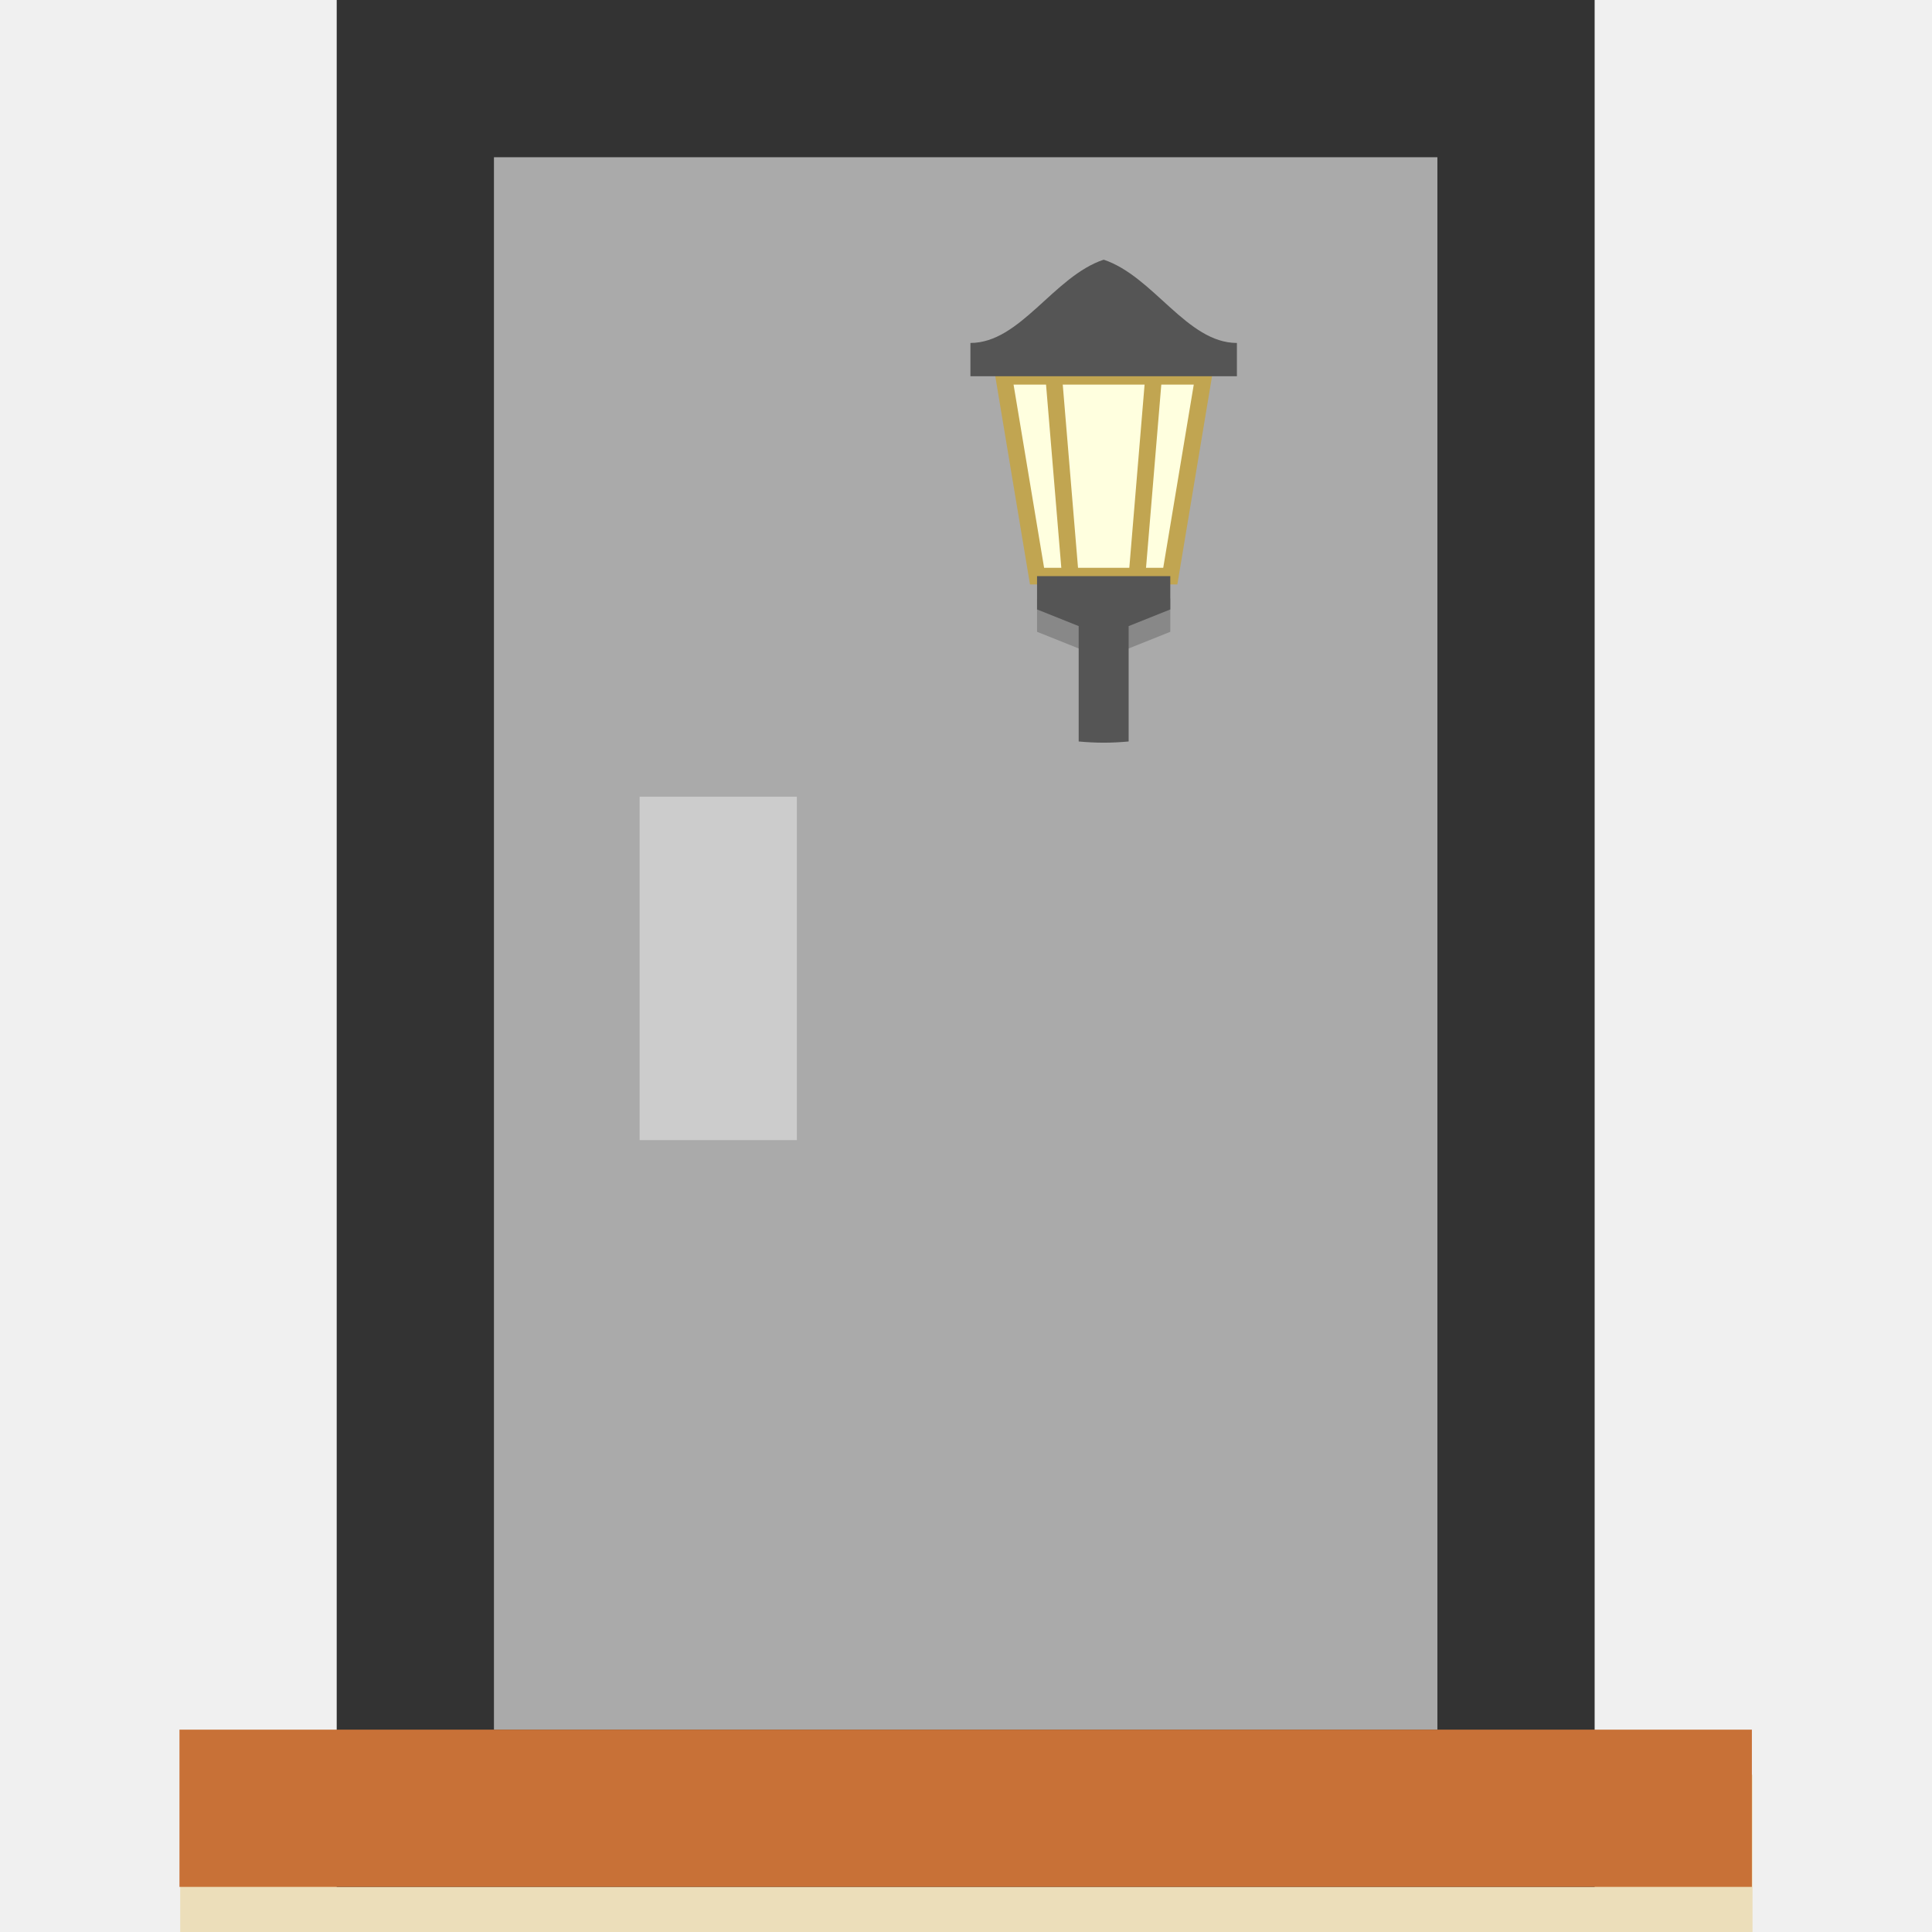
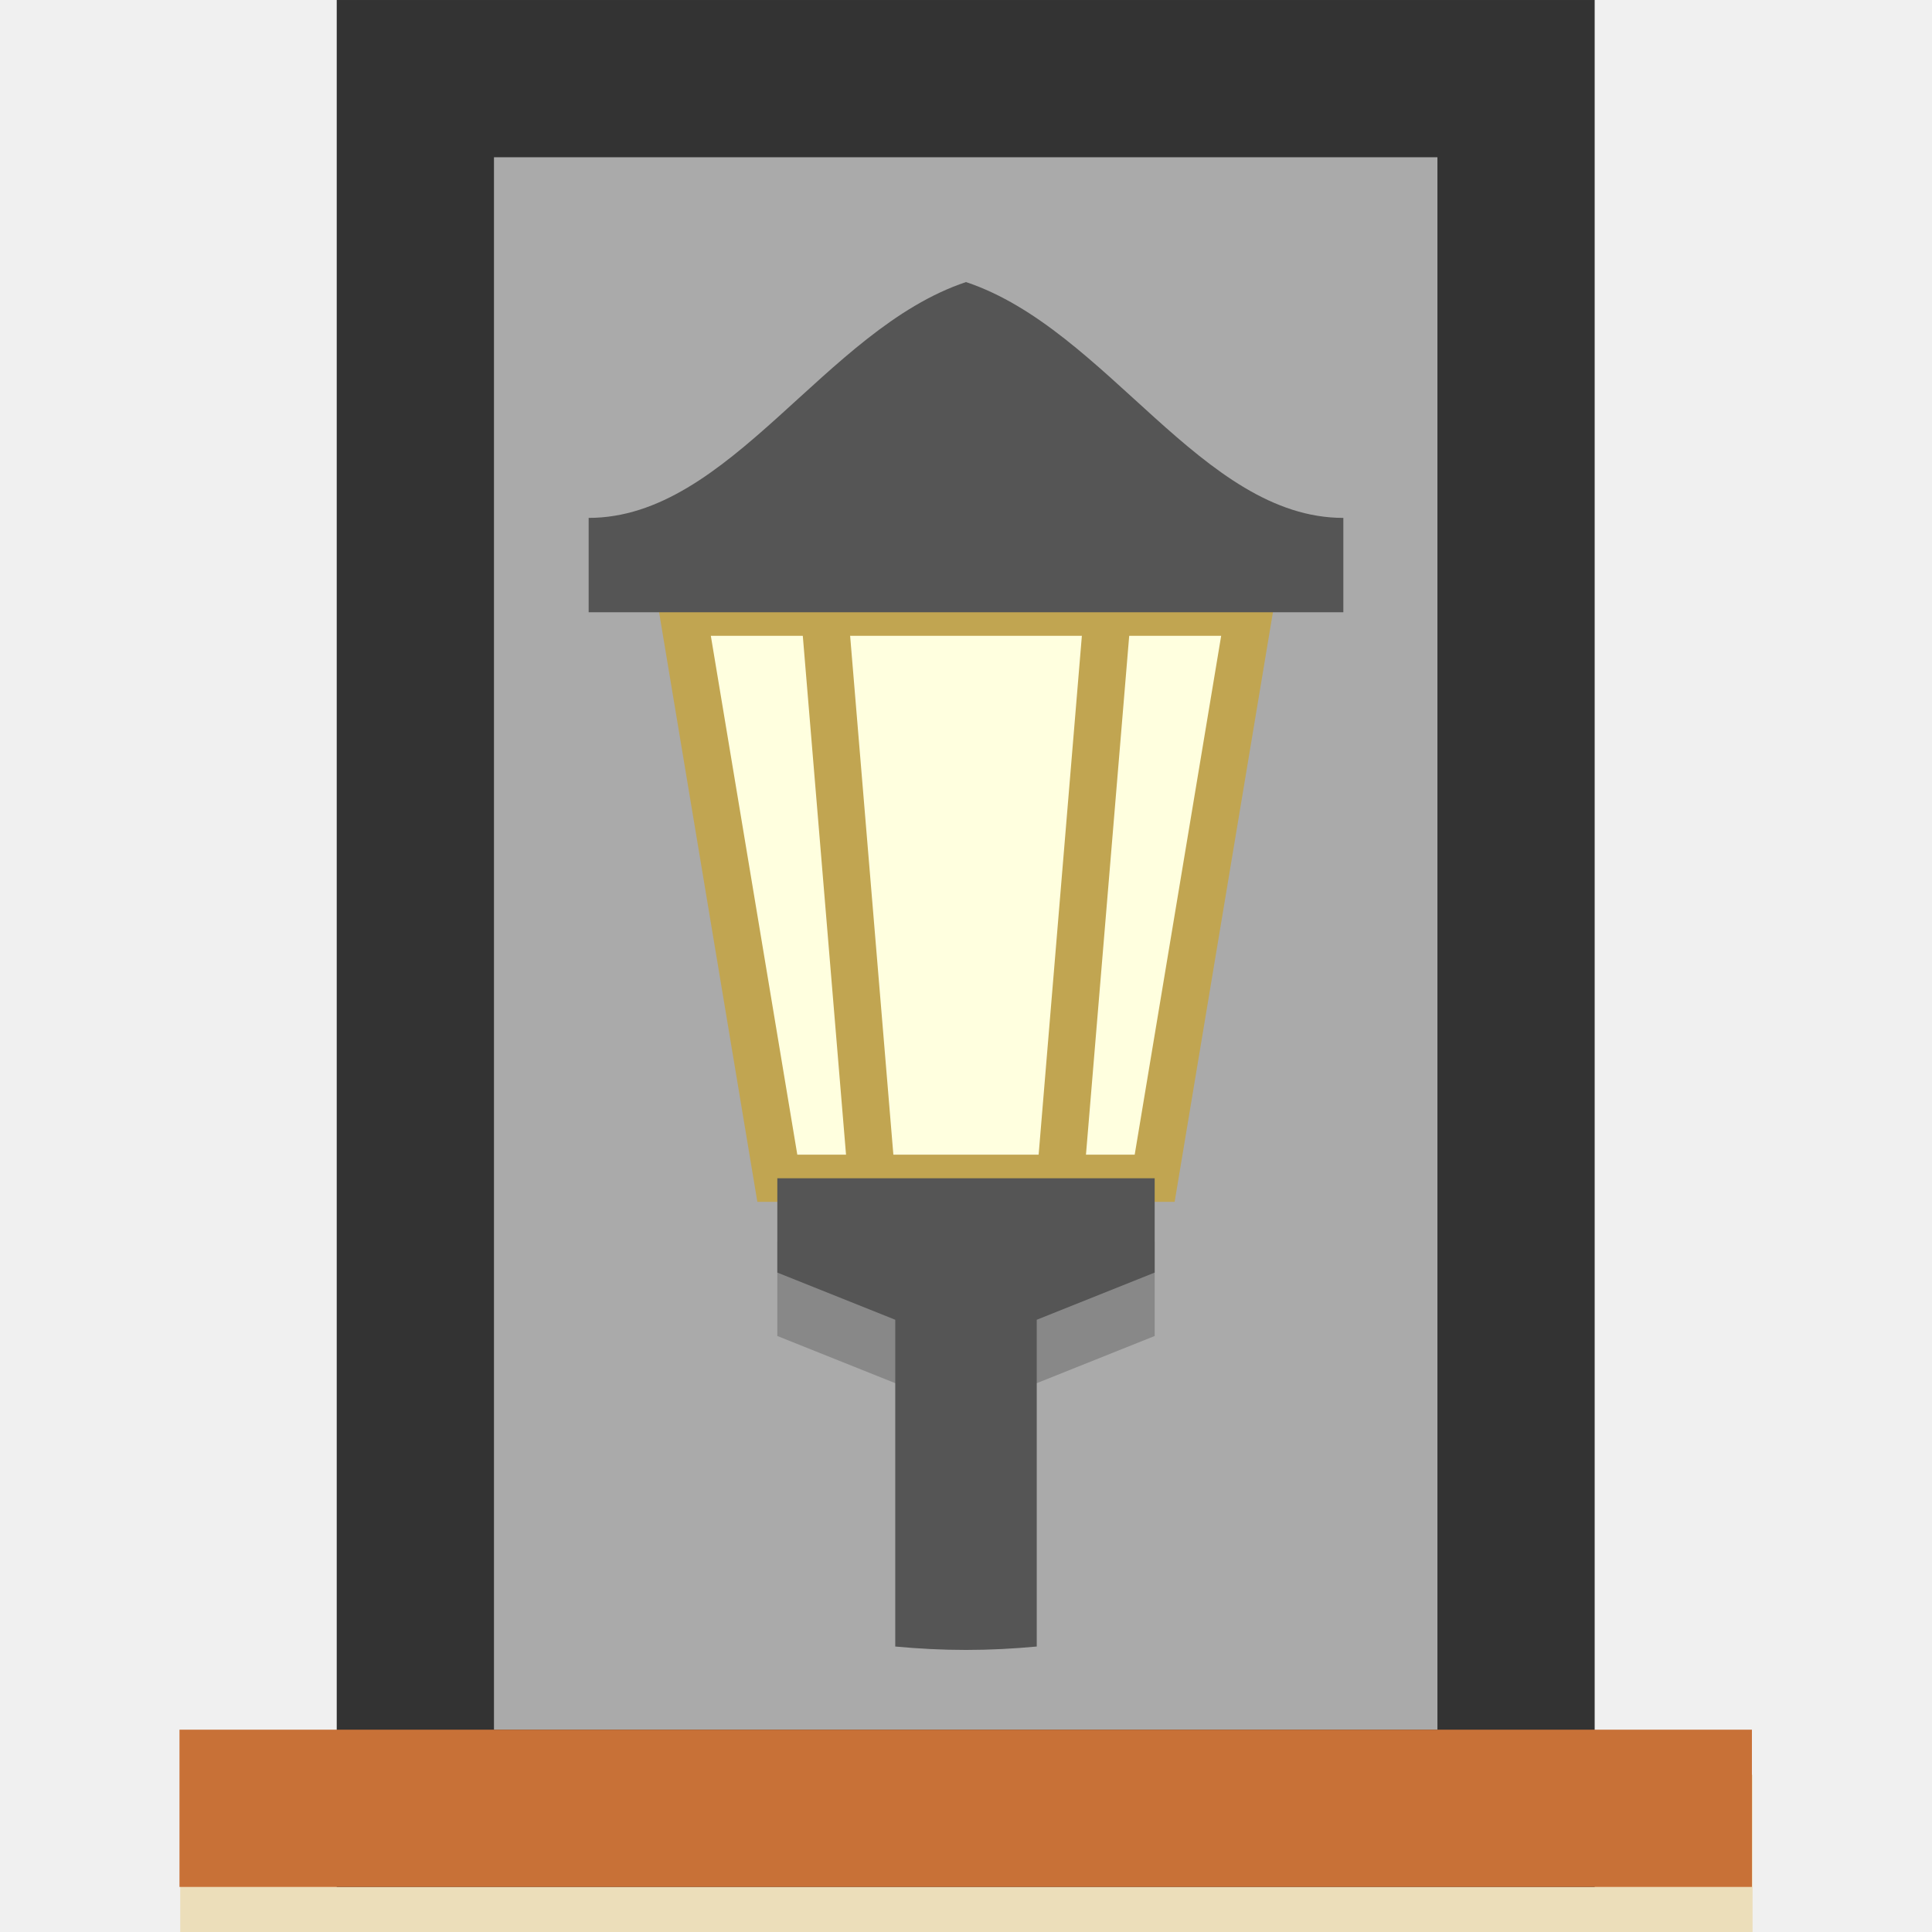
- <svg xmlns="http://www.w3.org/2000/svg" version="1.1" viewBox="0 0 128 128" xml:space="preserve" id="svg5">
-   <defs id="defs5" />
-   <g transform="matrix(1.736276,0,0,1.736276,-44.77849,-47.22697)" id="g5" style="display:inline">
-     <g transform="matrix(6,0,0,6,16,-6215.2)" id="g4" style="display:inline">
-       <path transform="matrix(0.13043,0,0,0.13043,-0.57497,1038)" d="M 25.706,108.77 H 102.37" fill="none" stroke="#c87137" stroke-width="7.667" style="mix-blend-mode:color-burn" id="path2" />
-       <g id="g3">
-         <rect x="4.273" y="1040.9" width="7" height="11" fill="#aaaaaa" stroke="#333333" id="rect2" />
-         <path d="m 2.773,1051.9 h 10" fill="none" stroke="#c87137" id="path3" />
-       </g>
+ <svg xmlns="http://www.w3.org/2000/svg" version="1.1" viewBox="0 0 128 128" xml:space="preserve">
+   <g transform="matrix(1.7363 0 0 1.7363 -44.778 -47.227)">
+     <g transform="matrix(6,0,0,6,16,-6215.2)">
+       <path transform="matrix(.13043 0 0 .13043 -.57497 1038)" d="m25.706 108.77h76.664" fill="none" stroke="#c87137" stroke-width="7.667" style="mix-blend-mode:color-burn" />
+       <rect x="4.273" y="1040.9" width="7" height="11" fill="#aaa" stroke="#333" />
+       <path d="m2.773 1051.9h10" fill="none" stroke="#c87137" />
    </g>
-     <rect transform="matrix(6,0,0,6,16.015,-6214.2)" x="5.697" y="1045.3" width="1" height="2.184" fill="#cccccc" style="display:inline;paint-order:normal" id="rect4" />
  </g>
-   <g id="g6" transform="matrix(0.3394783,0,0,0.3394783,51.67479,12.51531)" style="display:none">
-     <path d="M 64,108 C 40,108 24,96 24,76 24,56 65.882,52.522 56,16 c 0,0 32,20 24,44 0,0 8.563,-10.414 12,-16 0,0 12,12 12,32 0,20 -16,32 -40,32 z" fill="#eb650d" id="path3-7" />
-     <path d="m 88,60 c 4,8 24,28 -8,28 -8,0 4,-20 8,-28 z" fill="#e98616" id="path4-0" />
-     <path d="M 80,72 C 64,56 80,48 64,28 68,48 36,64 36,80 c 0,16 12,24 28,24 16,0 24.335,-22.671 16,-32 z" fill="#f1b014" id="path5" />
-     <path d="M 64,96 C 48,96 48,76 64,56 64,76 80,96 64,96 Z" fill="#f3f40f" id="path6" />
-   </g>
-   <g id="g8" transform="matrix(0.332184,0,0,0.332184,51.73184,13.31028)" style="display:none">
-     <g transform="matrix(1.659,0,0,1.659,-49.861,-76.632)" id="g7" style="display:inline">
-       <path d="m 88,92 c 0,10.665 -8.646,19.311 -19.311,19.311 -10.665,0 -19.311,-8.646 -19.311,-19.311 0,-10.109 19.201,-33.475 19.201,-38.576 0,4.928 19.42,27.947 19.42,38.576 z" fill="#3581c8" stroke-width="1.404" id="path3-6" />
-       <path d="M 69.247,60.906 C 73.988,70.987 92.448,87.907 79.112,90.818 65.776,93.73 69.881,69.166 69.247,60.906 Z" fill="#529add" stroke-width="1.404" id="path4" />
-       <path d="m 68.58,53.424 c 2.678,23.584 -9.569,57.459 2.217,57.712 C 79.963,110.606 88.001,102.404 88.001,92 87.467,80.579 74.478,67.465 68.581,53.424 Z" fill="#529add" fill-opacity="0.613" stroke-width="1.784" id="path5-7" />
-       <path d="M 70.024,62.492 C 74.765,72.573 85.855,83.614 77.871,84.596 69.887,85.578 70.658,70.753 70.024,62.492 Z" fill="#87bce1" stroke-width="1.404" id="path6-0" />
-       <path d="m 57.296,80.816 c -13.197,14.858 -0.469,27.086 8.806,28.007 -3.935,-3.086 -13.66,-10.301 -8.806,-28.007 z" fill="#2b68a3" stroke-width="1.404" id="path7" />
-     </g>
-     <g id="g9" transform="matrix(3.001079,0,0,3.001079,-212.1605,-63.13691)" />
-   </g>
-   <g id="g10" transform="matrix(1.155144,0,0,1.155144,-6.455719,-19.58289)" style="display:none">
-     <path d="m 61.864,31.913 c -4.84,0.803 -5.567,3.62 -5.596,3.736 2.445,10.56 14.943,20.672 22.473,23.028 2.303,-0.025 4.219,-5.219 4.327,-5.814 -0.883,-1.741 -4.638,-4.471 -6.582,-4.327 -1.304,1.114 -3.105,2.301 -3.883,2.423 -5.211,-2.548 -8.12,-7.436 -8.23,-8.364 -0.064,-0.521 2.741,-2.935 2.622,-4.191 -1.138,-2.865 -3.024,-5.379 -5.132,-6.492 z" fill="#ffffff" id="path3-9" style="fill:#ffcc00;stroke-width:0.314" />
-   </g>
-   <style type="text/css" id="style1">
+   <style type="text/css">
	.st0{fill:#77B3D4;}
	.st1{opacity:0.2;}
	.st2{fill:#231F20;}
	.st3{fill:#FFFFFF;}
</style>
-   <g id="g11" transform="translate(-107.51,27.81701)" style="display:none">
-     <g id="g12" transform="translate(11.9725,-47.82269)">
-       <g transform="matrix(0.4603169,0,0,0.4603169,-418.7447,-338.3788)" id="g7-3">
-         <path d="m 1238.5,816 h 67.065 c 3.583,0 6.467,2.885 6.467,6.467 v 51.065 c 0,3.583 -2.885,6.467 -6.467,6.467 H 1238.5 c -3.583,0 -6.467,-2.885 -6.467,-6.467 v -51.065 c 0,-3.583 2.885,-6.467 6.467,-6.467 z" fill="#dddddd" id="path3-3" />
-         <path d="m 1236,874 36,-38 36,38" fill="none" stroke="#aaaaaa" stroke-linecap="round" stroke-linejoin="round" stroke-width="8" id="path4-3" />
-         <path d="m 1236,880 c -3.679,3.3e-4 -5.407,-4.546 -2.658,-6.99 l 36,-32 c 1.516,-1.348 3.801,-1.348 5.316,0 l 36,32 c 2.749,2.444 1.02,6.991 -2.658,6.99 z" fill="#e9e9e9" fill-rule="evenodd" id="path5-6" />
-         <path d="m 1236,822 36,38 36,-38" fill="none" stroke="#aaaaaa" stroke-linecap="round" stroke-linejoin="round" stroke-width="8" id="path6-8" />
-         <path d="m 1236,816 c -3.679,-3.3e-4 -5.407,4.546 -2.658,6.99 l 36,32 c 1.516,1.348 3.801,1.348 5.316,0 l 36,-32 c 2.749,-2.444 1.02,-6.991 -2.658,-6.99 z" fill="#ffffff" fill-rule="evenodd" id="path7-5" />
-       </g>
+   <g transform="matrix(.78125 0 0 .78125 14 9.3125)">
+     <path d="m48 93.375v8l10 4h12l10-4v-8z" fill-opacity=".2" stroke-width=".2" />
+     <g stroke="#c1a551" stroke-width="4">
+       <path d="m40 40 8 48h32l8-48z" fill="#ffffdf" fill-rule="evenodd" />
+       <path d="m52 40 4 48" fill="none" />
+       <path d="m76 40-4 48" fill="none" />
    </g>
-   </g>
-   <g id="g13" transform="matrix(0.2758619,0,0,0.2758619,55.46561,13.89418)">
-     <path d="m 48,93.375 v 8 l 10,4 h 12 l 10,-4 v -8 z" fill-opacity="0.2" stroke-width="0.2" id="path2-9" />
-     <path d="m 40,40 8,48 h 32 l 8,-48 z" fill="#ffffdf" fill-rule="evenodd" stroke="#c1a551" stroke-width="4" id="path4-1" />
-     <path d="m 52,40 4,48" fill="none" stroke="#c1a551" stroke-width="4" id="path5-5" />
-     <path d="M 76,40 72,88" fill="none" stroke="#c1a551" stroke-width="4" id="path6-9" />
-     <path d="M 64,12 C 52,16 44,32 32,32 v 8 H 96 V 32 C 84,32 76,16 64,12 Z M 48,88 v 8 l 10,4 v 27.711 c 1.977,0.184 3.975,0.289 6,0.289 2.025,0 4.023,-0.105 6,-0.289 V 100 l 10,-4 v -8 z" fill="#555555" fill-rule="evenodd" id="path7-6" />
+     <path d="m64 12c-12 4-20 20-32 20v8h64v-8c-12 0-20-16-32-20zm-16 76v8l10 4v27.711c1.977 0.184 3.975 0.289 6 0.289s4.023-0.105 6-0.289v-27.711l10-4v-8z" fill="#555" fill-rule="evenodd" />
  </g>
</svg>
